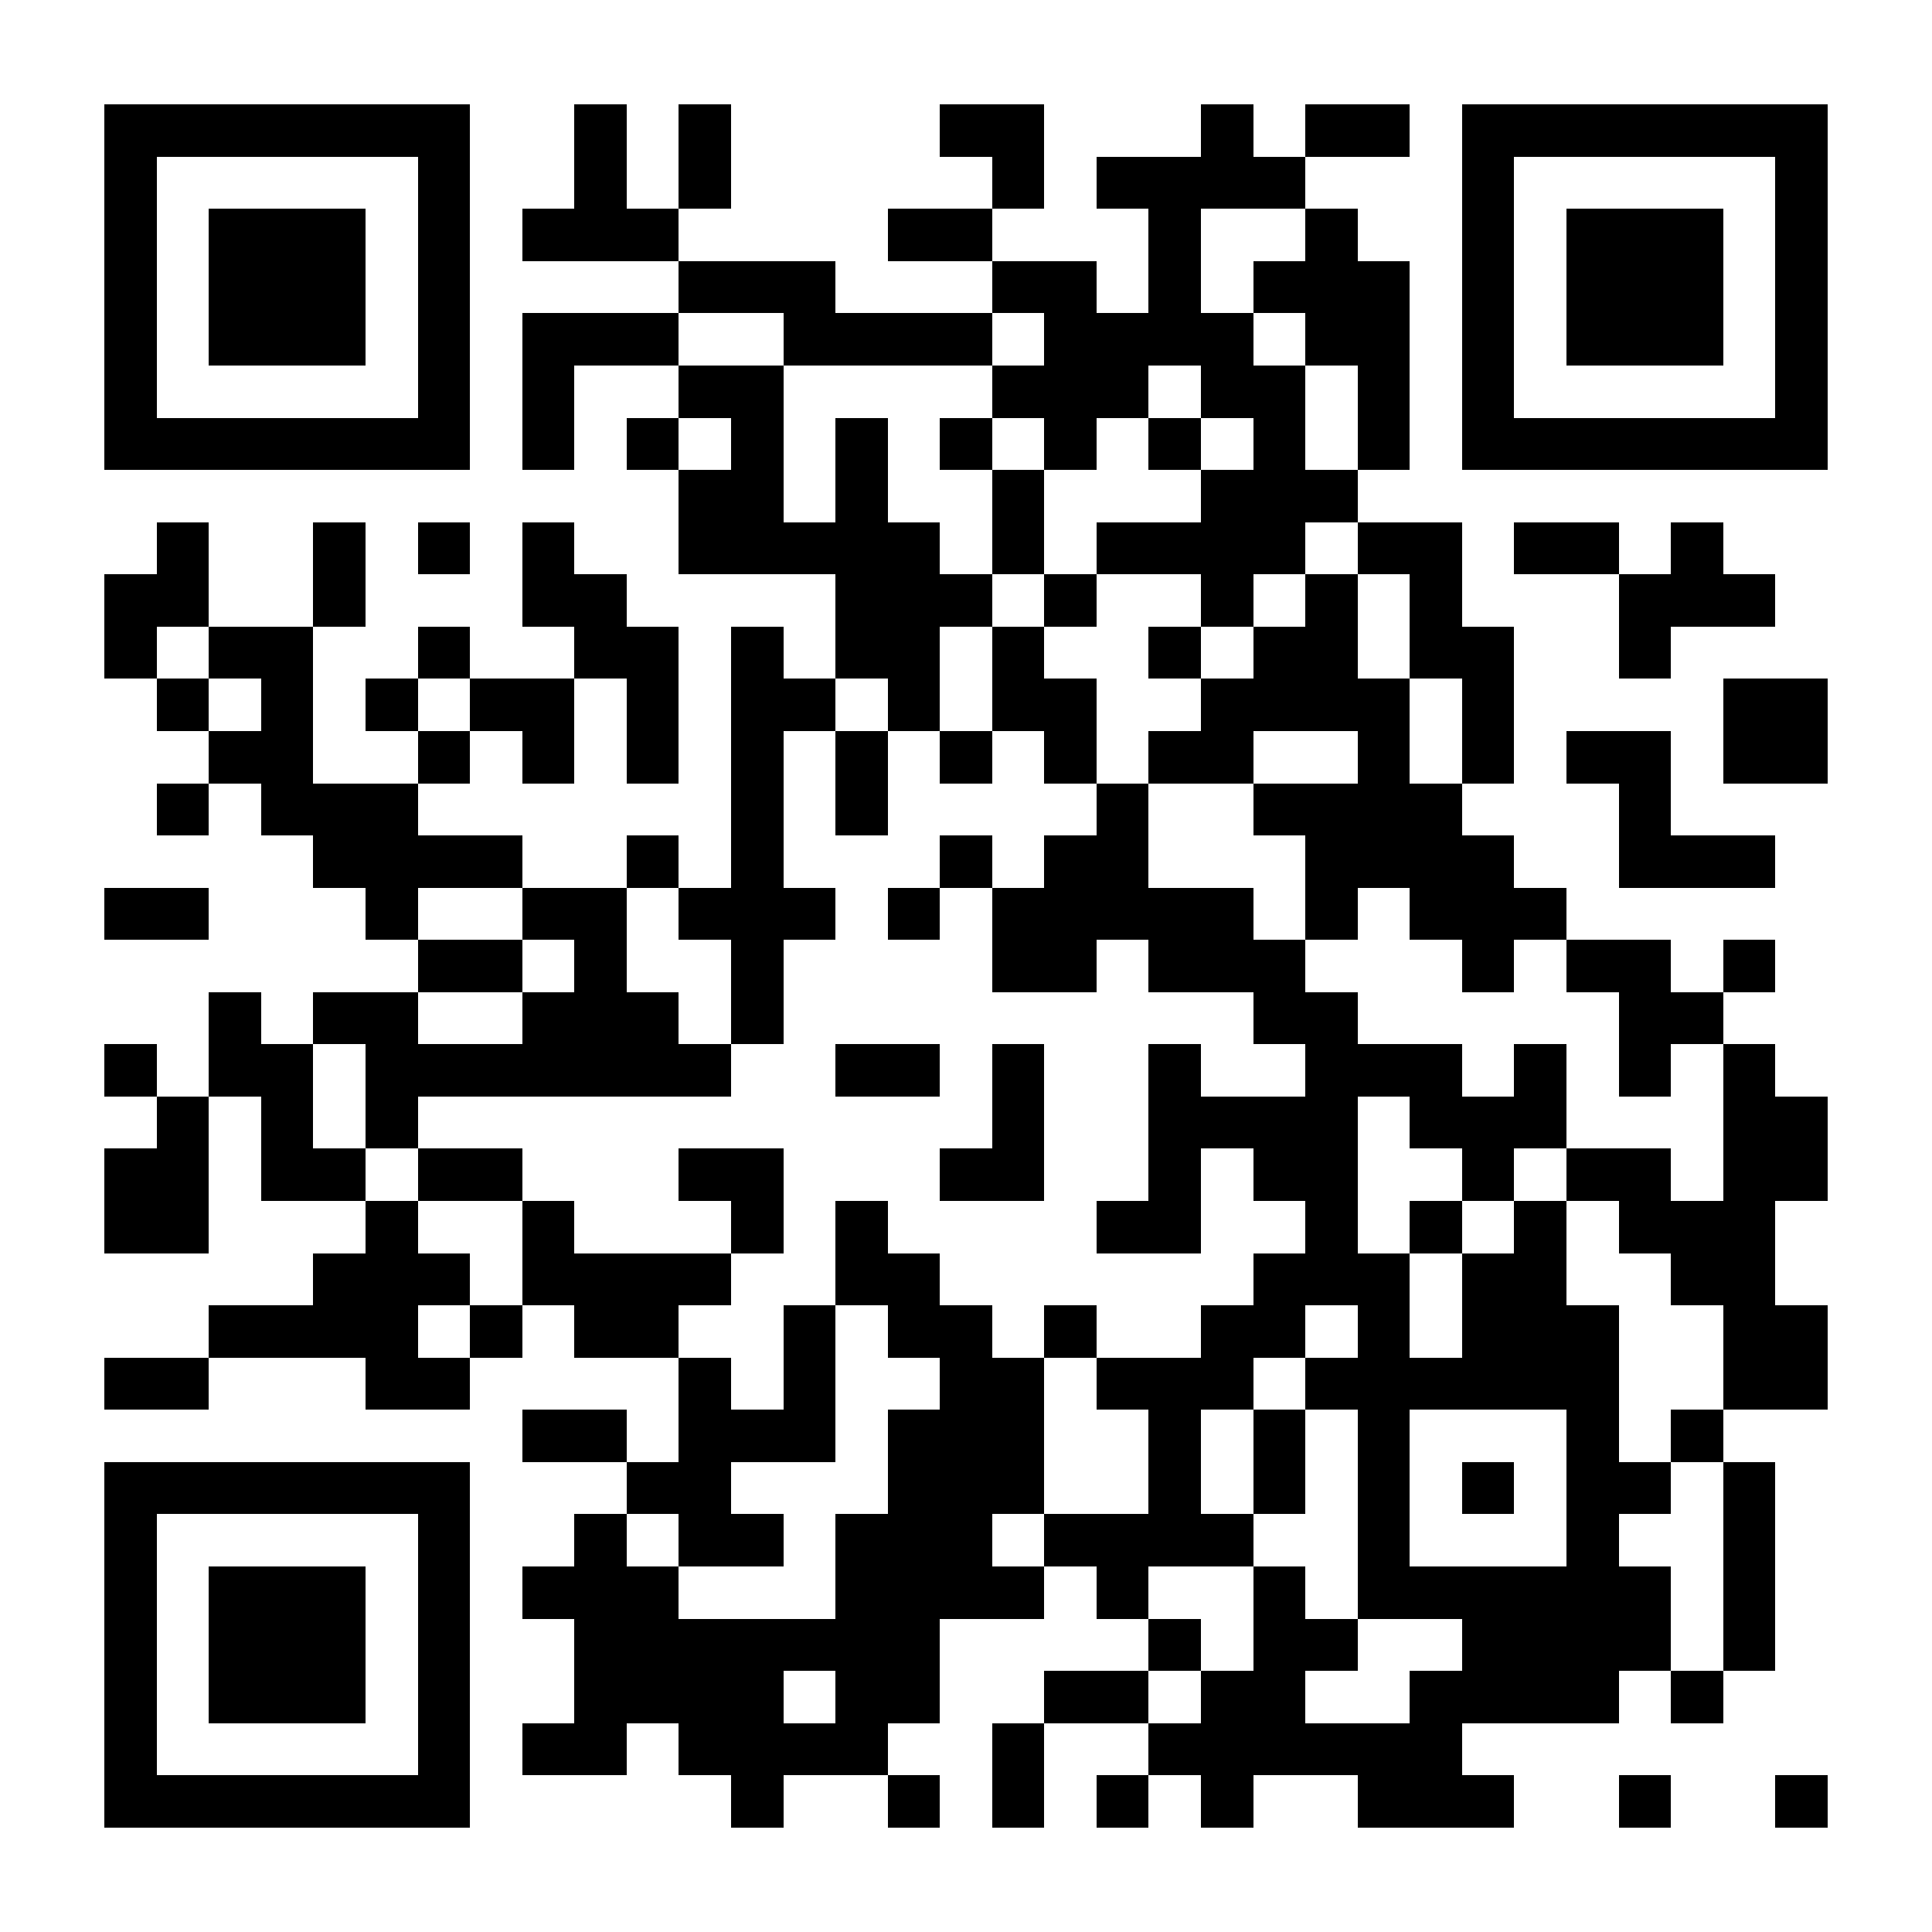
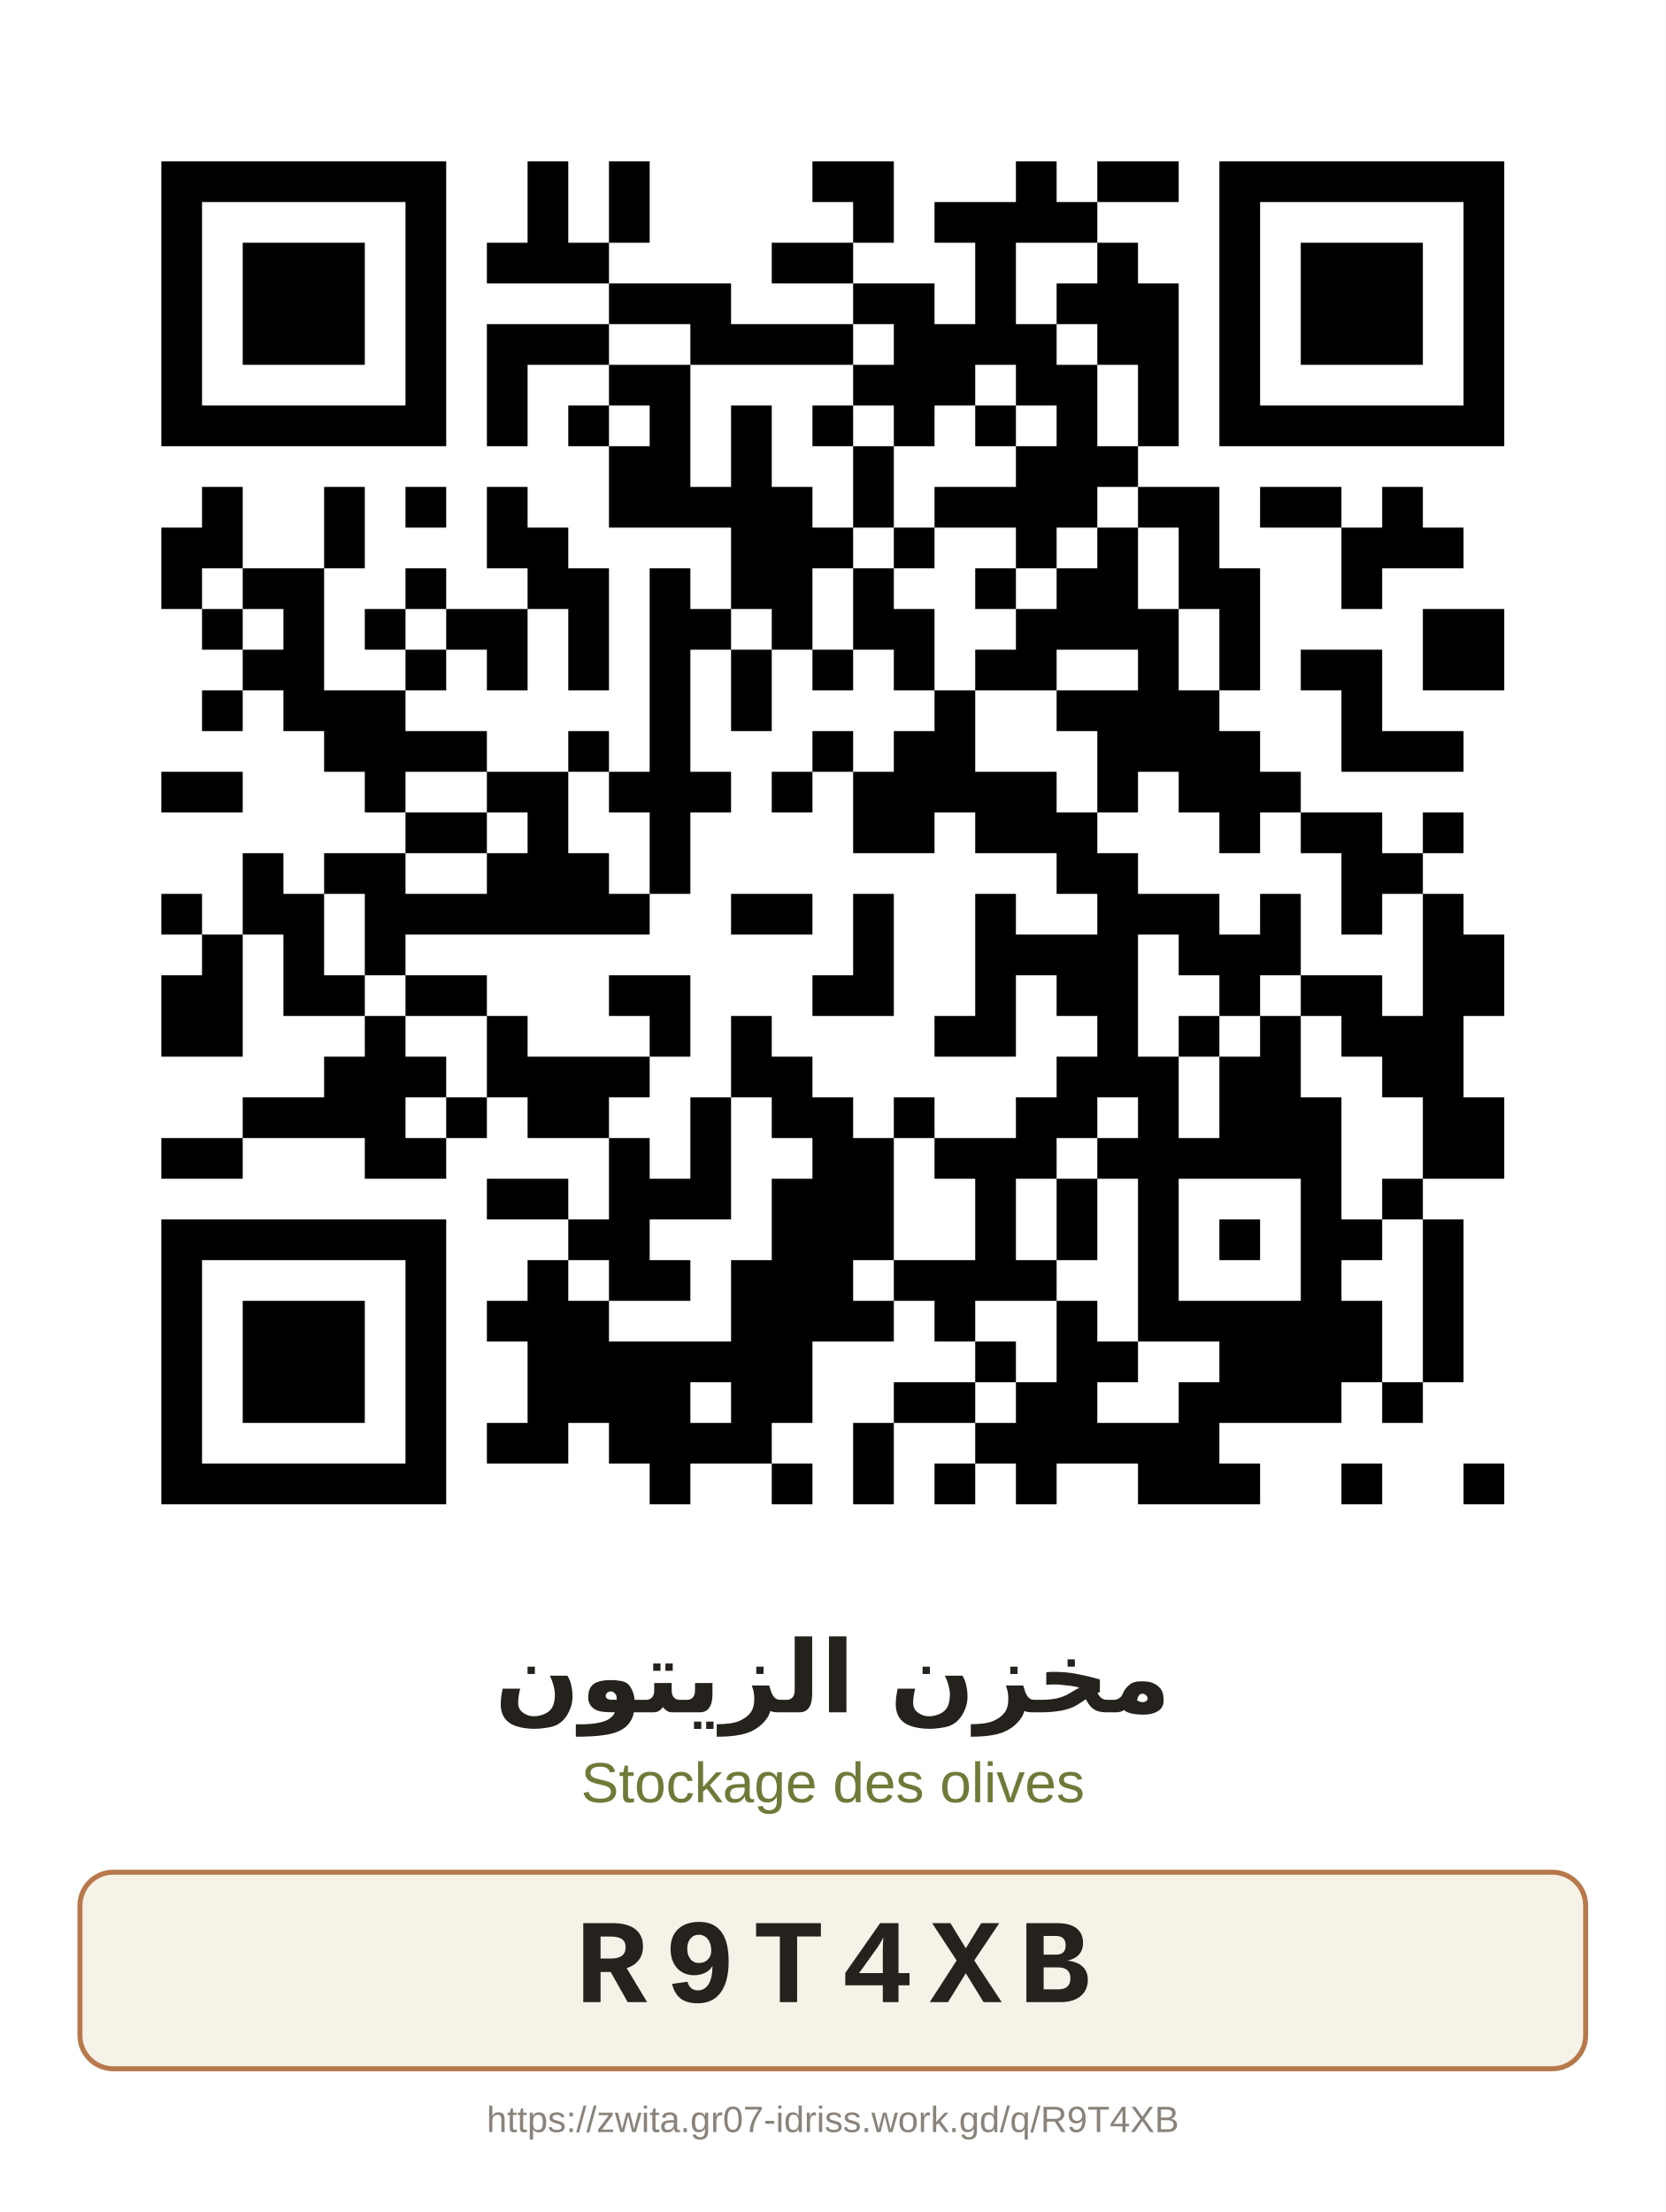
- <svg xmlns="http://www.w3.org/2000/svg" width="1024" height="1024" viewBox="0 0 37 37" shape-rendering="crispEdges">
-   <path fill="#ffffff" d="M0 0h37v37H0z" />
-   <path stroke="#000000" d="M2 2.5h7m2 0h1m1 0h1m4 0h2m3 0h1m1 0h2m1 0h7M2 3.5h1m5 0h1m2 0h1m1 0h1m5 0h1m1 0h4m3 0h1m5 0h1M2 4.5h1m1 0h3m1 0h1m1 0h3m4 0h2m3 0h1m2 0h1m2 0h1m1 0h3m1 0h1M2 5.5h1m1 0h3m1 0h1m4 0h3m3 0h2m1 0h1m1 0h3m1 0h1m1 0h3m1 0h1M2 6.5h1m1 0h3m1 0h1m1 0h3m2 0h4m1 0h4m1 0h2m1 0h1m1 0h3m1 0h1M2 7.5h1m5 0h1m1 0h1m2 0h2m4 0h3m1 0h2m1 0h1m1 0h1m5 0h1M2 8.5h7m1 0h1m1 0h1m1 0h1m1 0h1m1 0h1m1 0h1m1 0h1m1 0h1m1 0h1m1 0h7M13 9.5h2m1 0h1m2 0h1m3 0h3M3 10.5h1m2 0h1m1 0h1m1 0h1m2 0h5m1 0h1m1 0h4m1 0h2m1 0h2m1 0h1M2 11.5h2m2 0h1m3 0h2m4 0h3m1 0h1m2 0h1m1 0h1m1 0h1m3 0h3M2 12.5h1m1 0h2m2 0h1m2 0h2m1 0h1m1 0h2m1 0h1m2 0h1m1 0h2m1 0h2m2 0h1M3 13.5h1m1 0h1m1 0h1m1 0h2m1 0h1m1 0h2m1 0h1m1 0h2m2 0h4m1 0h1m4 0h2M4 14.5h2m2 0h1m1 0h1m1 0h1m1 0h1m1 0h1m1 0h1m1 0h1m1 0h2m2 0h1m1 0h1m1 0h2m1 0h2M3 15.5h1m1 0h3m6 0h1m1 0h1m4 0h1m2 0h4m3 0h1M6 16.5h4m2 0h1m1 0h1m3 0h1m1 0h2m3 0h4m2 0h3M2 17.5h2m3 0h1m2 0h2m1 0h3m1 0h1m1 0h5m1 0h1m1 0h3M8 18.5h2m1 0h1m2 0h1m4 0h2m1 0h3m3 0h1m1 0h2m1 0h1M4 19.5h1m1 0h2m2 0h3m1 0h1m9 0h2m5 0h2M2 20.5h1m1 0h2m1 0h7m2 0h2m1 0h1m2 0h1m2 0h3m1 0h1m1 0h1m1 0h1M3 21.5h1m1 0h1m1 0h1m11 0h1m2 0h4m1 0h3m3 0h2M2 22.5h2m1 0h2m1 0h2m3 0h2m3 0h2m2 0h1m1 0h2m2 0h1m1 0h2m1 0h2M2 23.5h2m3 0h1m2 0h1m3 0h1m1 0h1m4 0h2m2 0h1m1 0h1m1 0h1m1 0h3M6 24.5h3m1 0h4m2 0h2m6 0h3m1 0h2m2 0h2M4 25.5h4m1 0h1m1 0h2m2 0h1m1 0h2m1 0h1m2 0h2m1 0h1m1 0h3m2 0h2M2 26.5h2m3 0h2m4 0h1m1 0h1m2 0h2m1 0h3m1 0h6m2 0h2M10 27.5h2m1 0h3m1 0h3m2 0h1m1 0h1m1 0h1m3 0h1m1 0h1M2 28.5h7m3 0h2m3 0h3m2 0h1m1 0h1m1 0h1m1 0h1m1 0h2m1 0h1M2 29.5h1m5 0h1m2 0h1m1 0h2m1 0h3m1 0h4m2 0h1m3 0h1m2 0h1M2 30.5h1m1 0h3m1 0h1m1 0h3m3 0h4m1 0h1m2 0h1m1 0h6m1 0h1M2 31.5h1m1 0h3m1 0h1m2 0h7m4 0h1m1 0h2m2 0h4m1 0h1M2 32.5h1m1 0h3m1 0h1m2 0h4m1 0h2m2 0h2m1 0h2m2 0h4m1 0h1M2 33.5h1m5 0h1m1 0h2m1 0h4m2 0h1m2 0h6M2 34.5h7m5 0h1m2 0h1m1 0h1m1 0h1m1 0h1m2 0h3m2 0h1m2 0h1" />
+ <svg xmlns="http://www.w3.org/2000/svg" width="1000" height="1328" viewBox="0 0 1000 1328" font-family="system-ui, 'Segoe UI', Tahoma, Arial, sans-serif">
+   <rect width="1000" height="1328" fill="#ffffff" />
+   <svg x="48" y="48" width="904" height="904" viewBox="0 0 37 37">
+     <path fill="#ffffff" d="M0 0h37v37H0z" />
+     <path stroke="#000000" d="M2 2.5h7m2 0h1m1 0h1m4 0h2m3 0h1m1 0h2m1 0h7M2 3.5h1m5 0h1m2 0h1m1 0h1m5 0h1m1 0h4m3 0h1m5 0h1M2 4.5h1m1 0h3m1 0h1m1 0h3m4 0h2m3 0h1m2 0h1m2 0h1m1 0h3m1 0h1M2 5.5h1m1 0h3m1 0h1m4 0h3m3 0h2m1 0h1m1 0h3m1 0h1m1 0h3m1 0h1M2 6.5h1m1 0h3m1 0h1m1 0h3m2 0h4m1 0h4m1 0h2m1 0h1m1 0h3m1 0h1M2 7.5h1m5 0h1m1 0h1m2 0h2m4 0h3m1 0h2m1 0h1m1 0h1m5 0h1M2 8.5h7m1 0h1m1 0h1m1 0h1m1 0h1m1 0h1m1 0h1m1 0h1m1 0h1m1 0h1m1 0h7M13 9.5h2m1 0h1m2 0h1m3 0h3M3 10.5h1m2 0h1m1 0h1m1 0h1m2 0h5m1 0h1m1 0h4m1 0h2m1 0h2m1 0h1M2 11.5h2m2 0h1m3 0h2m4 0h3m1 0h1m2 0h1m1 0h1m1 0h1m3 0h3M2 12.5h1m1 0h2m2 0h1m2 0h2m1 0h1m1 0h2m1 0h1m2 0h1m1 0h2m1 0h2m2 0h1M3 13.5h1m1 0h1m1 0h1m1 0h2m1 0h1m1 0h2m1 0h1m1 0h2m2 0h4m1 0h1m4 0h2M4 14.5h2m2 0h1m1 0h1m1 0h1m1 0h1m1 0h1m1 0h1m1 0h1m1 0h2m2 0h1m1 0h1m1 0h2m1 0h2M3 15.5h1m1 0h3m6 0h1m1 0h1m4 0h1m2 0h4m3 0h1M6 16.5h4m2 0h1m1 0h1m3 0h1m1 0h2m3 0h4m2 0h3M2 17.5h2m3 0h1m2 0h2m1 0h3m1 0h1m1 0h5m1 0h1m1 0h3M8 18.5h2m1 0h1m2 0h1m4 0h2m1 0h3m3 0h1m1 0h2m1 0h1M4 19.5h1m1 0h2m2 0h3m1 0h1m9 0h2m5 0h2M2 20.5h1m1 0h2m1 0h7m2 0h2m1 0h1m2 0h1m2 0h3m1 0h1m1 0h1m1 0h1M3 21.5h1m1 0h1m1 0h1m11 0h1m2 0h4m1 0h3m3 0h2M2 22.5h2m1 0h2m1 0h2m3 0h2m3 0h2m2 0h1m1 0h2m2 0h1m1 0h2m1 0h2M2 23.5h2m3 0h1m2 0h1m3 0h1m1 0h1m4 0h2m2 0h1m1 0h1m1 0h1m1 0h3M6 24.5h3m1 0h4m2 0h2m6 0h3m1 0h2m2 0h2M4 25.5h4m1 0h1m1 0h2m2 0h1m1 0h2m1 0h1m2 0h2m1 0h1m1 0h3m2 0h2M2 26.5h2m3 0h2m4 0h1m1 0h1m2 0h2m1 0h3m1 0h6m2 0h2M10 27.5h2m1 0h3m1 0h3m2 0h1m1 0h1m1 0h1m3 0h1m1 0h1M2 28.5h7m3 0h2m3 0h3m2 0h1m1 0h1m1 0h1m1 0h1m1 0h2m1 0h1M2 29.5h1m5 0h1m2 0h1m1 0h2m1 0h3m1 0h4m2 0h1m3 0h1m2 0h1M2 30.5h1m1 0h3m1 0h1m1 0h3m3 0h4m1 0h1m2 0h1m1 0h6m1 0h1M2 31.5h1m1 0h3m1 0h1m2 0h7m4 0h1m1 0h2m2 0h4m1 0h1M2 32.5h1m1 0h3m1 0h1m2 0h4m1 0h2m2 0h2m1 0h2m2 0h4m1 0h1M2 33.5h1m5 0h1m1 0h2m1 0h4m2 0h1m2 0h6M2 34.5h7m5 0h1m2 0h1m1 0h1m1 0h1m1 0h1m2 0h3m2 0h1m2 0h1" />
+   </svg>
+   <text x="500" y="1028" text-anchor="middle" font-size="60" font-weight="700" fill="#25221D" direction="rtl">مخزن الزيتون</text>
+   <text x="500" y="1082" text-anchor="middle" font-size="34" fill="#6F7938">Stockage des olives</text>
+   <rect x="48" y="1124" width="904" height="118" rx="20" fill="#F7F2E8" stroke="#B7794C" stroke-width="3" />
+   <text x="500" y="1202" text-anchor="middle" font-size="72" font-weight="700" letter-spacing="10" fill="#25221D" font-family="ui-monospace, 'Courier New', monospace">R9T4XB</text>
+   <text x="500" y="1280" text-anchor="middle" font-size="22" fill="#8a837b">https://zwita.gr07-idriss.work.gd/q/R9T4XB</text>
</svg>
